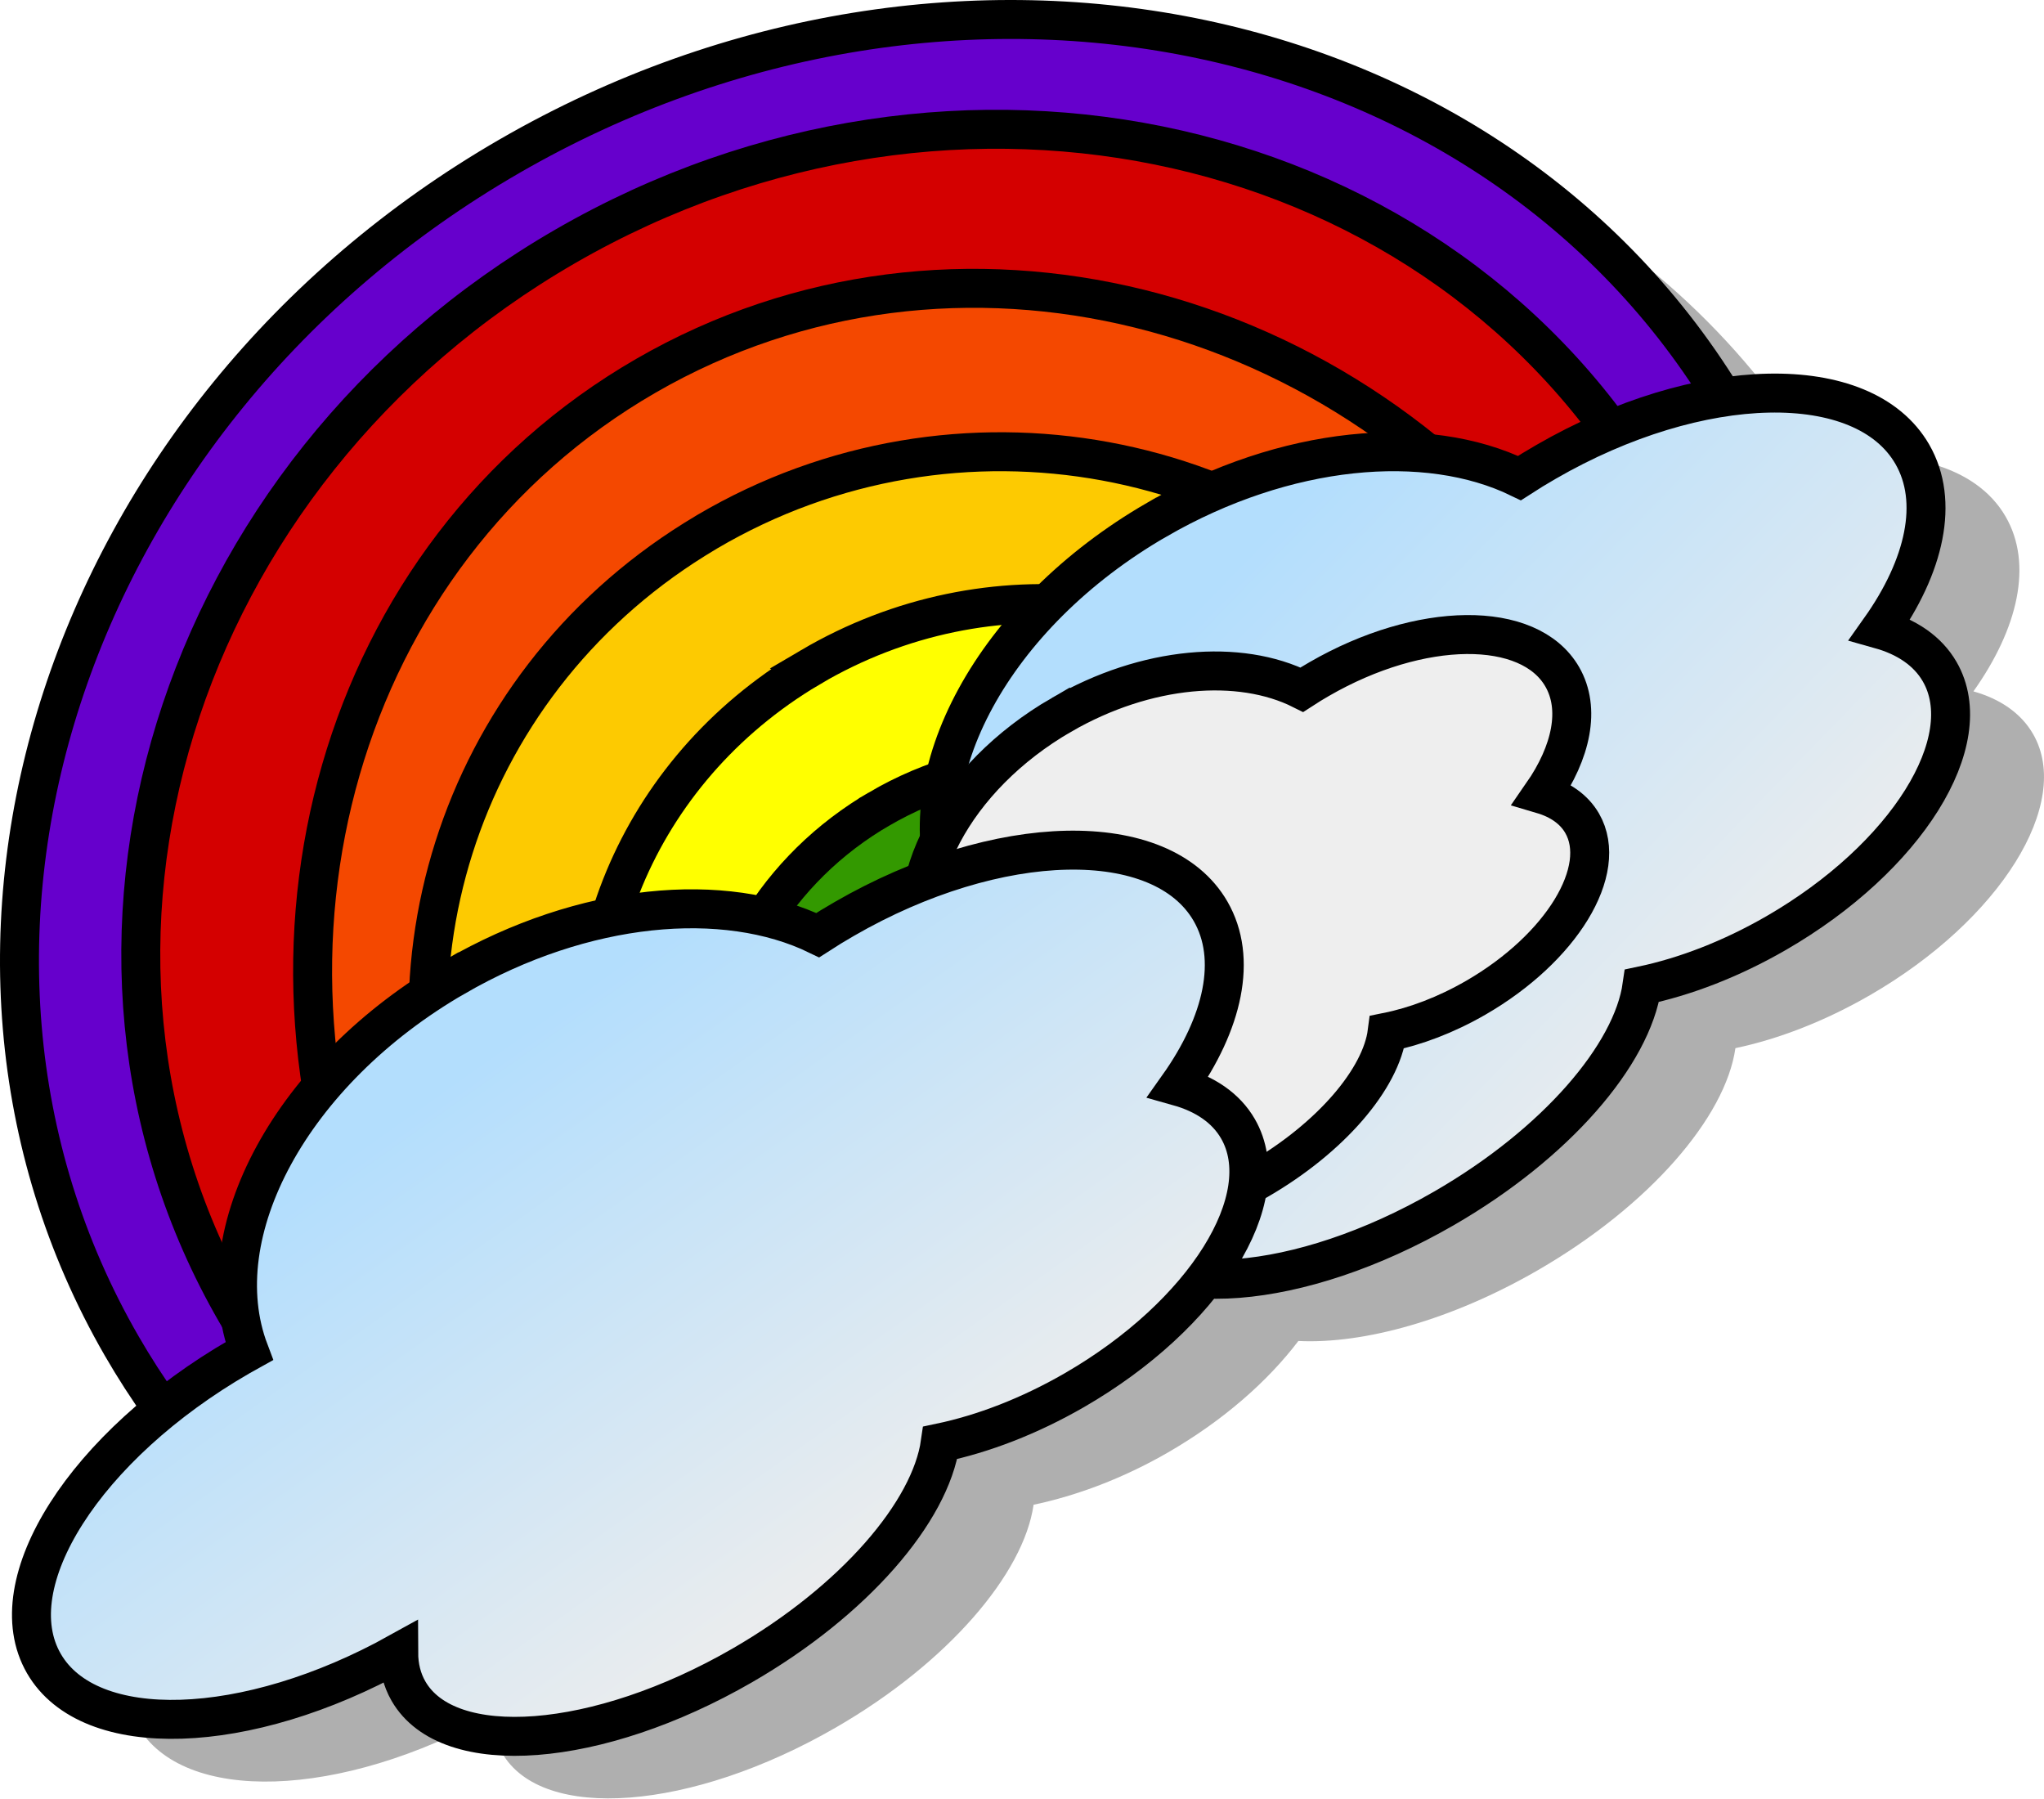
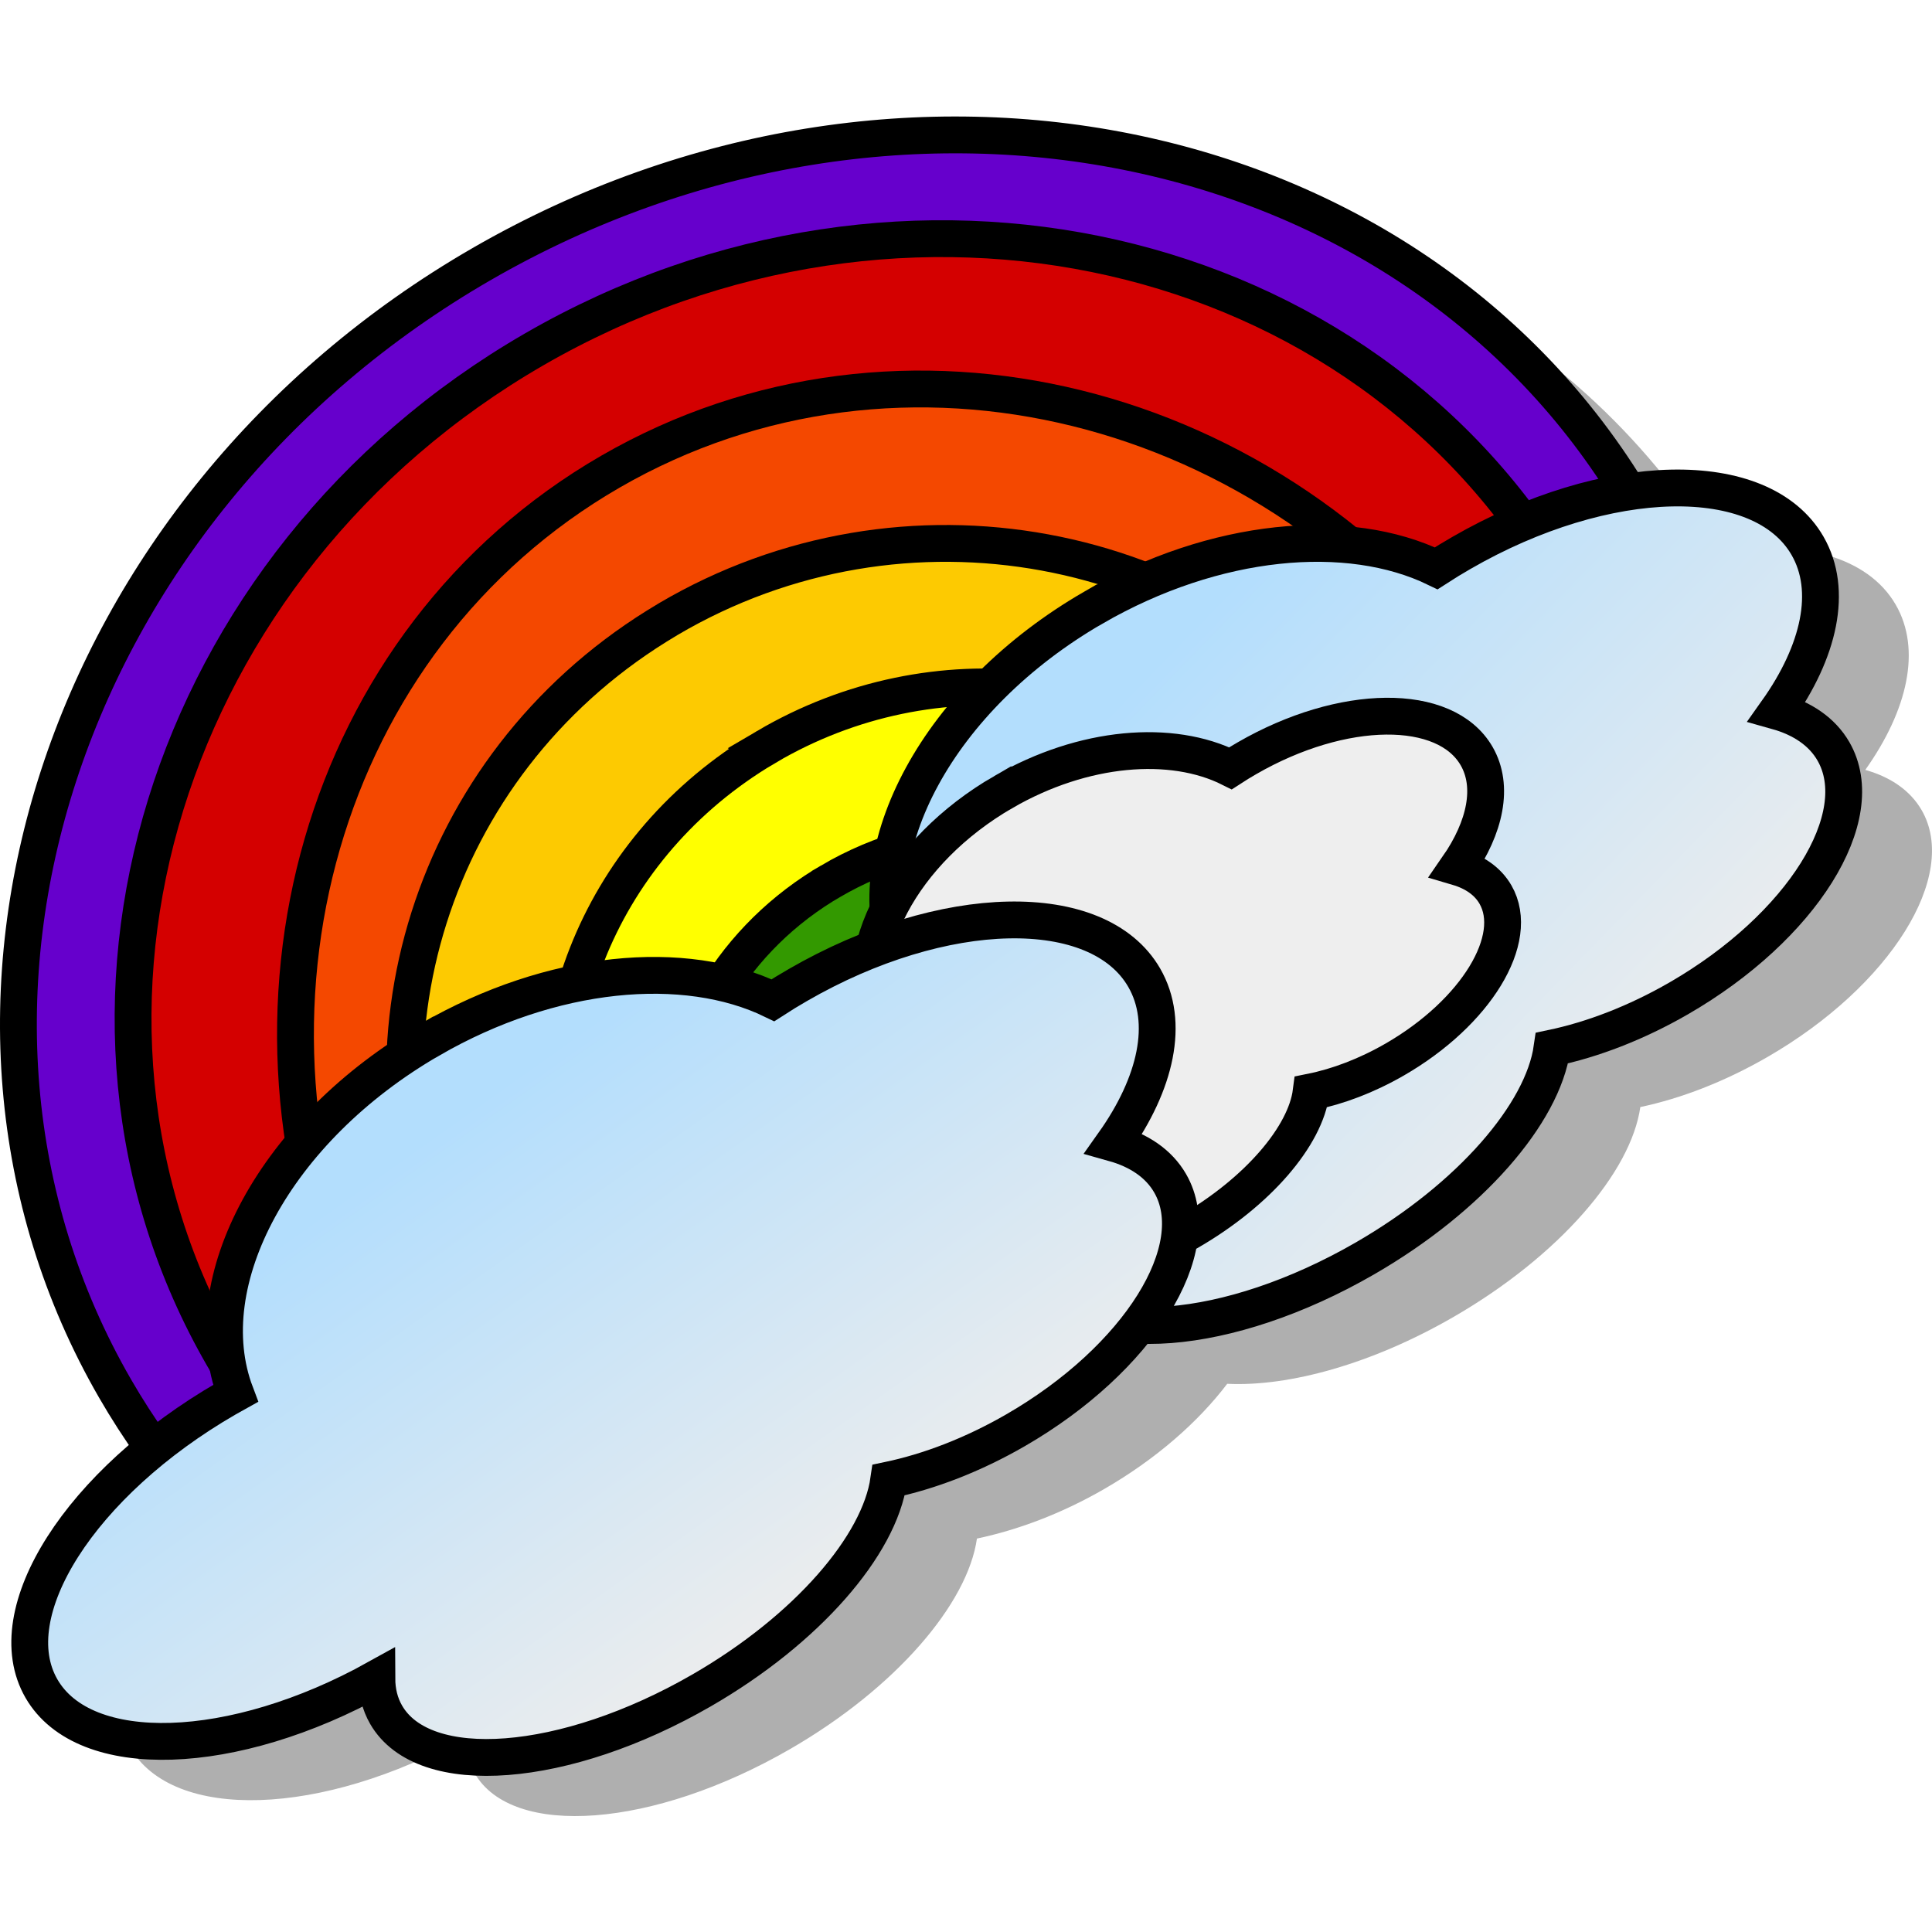
- <svg xmlns="http://www.w3.org/2000/svg" xmlns:xlink="http://www.w3.org/1999/xlink" id="svg2" version="1.1" width="104.936" height="92.313">
+ <svg xmlns="http://www.w3.org/2000/svg" xmlns:xlink="http://www.w3.org/1999/xlink" id="svg2" version="1.1" width="100" height="100">
  <defs id="defs6">
    <linearGradient y2="607.97" x2="-2.483" y1="434.961" x1="-18.671" gradientTransform="translate(102.858,11.11247)" gradientUnits="userSpaceOnUse" id="linearGradient4418" xlink:href="#linearGradient4389" />
    <linearGradient y2="593.033" x2="500.394" y1="412.555" x1="449.359" gradientUnits="userSpaceOnUse" id="linearGradient4416" xlink:href="#linearGradient4397" gradientTransform="translate(-96.87891,14.11612)" />
    <linearGradient gradientUnits="userSpaceOnUse" y2="593.033" x2="500.394" y1="412.555" x1="449.359" id="linearGradient4403" xlink:href="#linearGradient4397" />
    <linearGradient gradientTransform="translate(64.72756,12.4476)" gradientUnits="userSpaceOnUse" y2="607.97" x2="-2.483" y1="434.961" x1="-18.671" id="linearGradient4387" xlink:href="#linearGradient4389" />
    <linearGradient id="linearGradient4389">
      <stop id="stop4391" offset="0" style="stop-color:#b3defd;stop-opacity:1;" />
      <stop id="stop4393" offset="1" style="stop-color:#ededed;stop-opacity:1" />
    </linearGradient>
    <linearGradient id="linearGradient4397">
      <stop id="stop4399" offset="0" style="stop-color:#b3defd;stop-opacity:1;" />
      <stop id="stop4401" offset="1" style="stop-color:#ededed;stop-opacity:1" />
    </linearGradient>
    <linearGradient y2="607.97" x2="-2.483" y1="434.961" x1="-18.671" gradientTransform="translate(-454.1573,-256.3926)" gradientUnits="userSpaceOnUse" id="linearGradient4418-7" xlink:href="#linearGradient4389-0" />
    <linearGradient id="linearGradient4389-0">
      <stop id="stop4391-1" offset="0" style="stop-color:#b3defd;stop-opacity:1;" />
      <stop id="stop4393-0" offset="1" style="stop-color:#ededed;stop-opacity:1" />
    </linearGradient>
    <linearGradient y2="593.033" x2="500.394" y1="412.555" x1="449.359" gradientUnits="userSpaceOnUse" id="linearGradient4416-8" xlink:href="#linearGradient4397-9" gradientTransform="translate(-653.8942,-253.3889)" />
    <linearGradient id="linearGradient4397-9">
      <stop id="stop4399-0" offset="0" style="stop-color:#b3defd;stop-opacity:1;" />
      <stop id="stop4401-8" offset="1" style="stop-color:#ededed;stop-opacity:1" />
    </linearGradient>
    <linearGradient xlink:href="#linearGradient4397" id="linearGradient8591" gradientUnits="userSpaceOnUse" gradientTransform="translate(-96.87891,14.11612)" x1="449.359" y1="412.555" x2="500.394" y2="593.033" />
    <linearGradient xlink:href="#linearGradient4389" id="linearGradient8593" gradientUnits="userSpaceOnUse" gradientTransform="translate(102.858,11.11247)" x1="-18.671" y1="434.961" x2="-2.483" y2="607.97" />
  </defs>
-   <g transform="matrix(0.1672932,-0.09658676,0.09658676,0.1672932,-34.50832,-10.67974)" id="layer1">
+   <g transform="matrix(0.1672932,-0.09658676,0.09658676,0.1672932,-34.50832,-2.992442)" id="layer1">
    <g id="g4405">
-       <g transform="translate(769.7942,442.1148)" id="g8547">
+       <g transform="matrix(0.9529586,0,0,0.9529586,743.8493,420.3404)" id="g8547">
        <path style="fill:#000000;fill-opacity:0.314;fill-rule:nonzero;stroke:none" d="m -404.667,-142.317 c -37.398,-20.418 -81.281,-32.194 -128.236,-32.194 -136.597,0 -247.294,99.485 -247.294,222.228 0,6.67 0.275,13.248 0.915,19.769 l 1.805,0.108 c -36.247,5.232 -62.876,22.393 -62.876,42.901 -2e-5,24.173 36.979,43.871 83.133,44.635 -1.861,3.246 -2.854,6.591 -2.854,10.12 0,21.224 35.85,38.441 80.171,38.441 34.392,0 63.717,-10.43 75.136,-24.988 11.024,3.611 24.016,5.827 37.918,5.827 16.952,0 32.447,-3.142 44.783,-8.328 14.625,9.418 38.045,15.537 64.441,15.537 34.392,0 63.636,-10.29 75.055,-24.848 11.024,3.611 24.096,5.687 37.999,5.687 39.951,0 72.246,-17.201 72.246,-38.425 10e-6,-6.373 -2.899,-12.442 -8.068,-17.734 18.764,-8.604 30.639,-21.439 30.639,-35.921 0,-15.817 -14.231,-29.688 -36.048,-38.185 -2.084,-78.288 -49.078,-146.526 -118.869,-184.63 z" id="path4333-5" />
      </g>
-       <g id="g8580">
+       <g id="g8580" transform="matrix(0.9529586,0,0,0.9529586,10.26735,-0.9767082)">
        <path id="path4333" d="m 223.562,240.844 c -136.597,0 -247.312,99.507 -247.312,222.25 0,6.67 0.328,13.261 0.969,19.781 l 492.688,0 c 0.64,-6.521 1,-13.111 1,-19.781 0,-122.743 -110.747,-222.25 -247.344,-222.25 z" style="fill:#6600cc;fill-opacity:1;fill-rule:nonzero;stroke:#000000;stroke-width:10.353;stroke-miterlimit:4;stroke-opacity:1;stroke-dasharray:none" />
        <path id="path4335" d="M 224.438,269 C 104.368,269 7.031,359.243 7.031,470.562 c 0,4.137 0.173,8.238 0.438,12.312 l 433.969,0 c 0.265,-4.074 0.406,-8.176 0.406,-12.312 C 441.844,359.243 344.507,269 224.438,269 z" style="fill:#d40000;fill-opacity:1;fill-rule:nonzero;stroke:#000000;stroke-width:10.353;stroke-miterlimit:4;stroke-opacity:1;stroke-dasharray:none" />
        <path id="path4337" d="m 225.781,309.5 c -94.291,0 -171.906,75.916 -181.625,173.375 l 363.219,0 C 397.656,385.416 320.072,309.5 225.781,309.5 z" style="fill:#f44800;fill-opacity:1;fill-rule:nonzero;stroke:#000000;stroke-width:10.353;stroke-miterlimit:4;stroke-opacity:1;stroke-dasharray:none" />
        <path id="path4339" d="m 219.188,353.531 c -1.295,0.011 -2.605,0.05 -3.906,0.094 -74.889,2.504 -134.473,58.358 -142.969,129.25 l 299.406,0 C 361.047,409.018 295.9,352.882 219.188,353.531 z" style="fill:#fdca01;fill-opacity:1;fill-rule:nonzero;stroke:#000000;stroke-width:10.353;stroke-miterlimit:4;stroke-opacity:1;stroke-dasharray:none" />
        <path id="path4341" d="m 225.031,398.438 c -0.992,0.008 -1.972,0.031 -2.969,0.062 -53.454,1.712 -96.743,37.425 -107.656,84.375 l 225.312,0 c -12.608,-48.937 -59.776,-84.883 -114.688,-84.438 z" style="fill:#ffff00;fill-opacity:1;fill-rule:nonzero;stroke:#000000;stroke-width:10.353;stroke-miterlimit:4;stroke-opacity:1;stroke-dasharray:none" />
        <path id="path4343" d="m 221.656,440.188 c -0.754,0.006 -1.523,0.007 -2.281,0.031 -31.979,1.024 -59.161,18.054 -73.344,42.656 l 153.781,0 c -15.506,-25.759 -44.97,-42.957 -78.156,-42.688 z" style="fill:#339900;fill-opacity:1;fill-rule:nonzero;stroke:#000000;stroke-width:10.353;stroke-miterlimit:4;stroke-opacity:1;stroke-dasharray:none" />
        <path id="path4365" d="m 324.301,410.502 c -50.337,0 -91.772,25.723 -97.16,58.795 -0.952,-0.016 -1.906,-0.028 -2.866,-0.028 -47.442,0 -85.894,19.978 -85.894,44.636 0,24.173 36.96,43.872 83.114,44.636 -1.86,3.246 -2.866,6.658 -2.866,10.187 0,21.224 35.927,38.421 80.248,38.421 34.392,0 63.72,-10.356 75.14,-24.914 11.024,3.611 23.98,5.704 37.882,5.704 39.951,0 72.359,-17.197 72.359,-38.421 0,-6.373 -2.947,-12.387 -8.116,-17.678 18.764,-8.604 30.703,-21.527 30.703,-36.009 0,-25.906 -38.197,-46.906 -85.327,-46.906 -2.79,0 -5.536,0.055 -8.257,0.199 -15.431,-22.791 -49.47,-38.62 -88.959,-38.62 z" style="fill:url(#linearGradient8591);fill-opacity:1;fill-rule:nonzero;stroke:#000000;stroke-width:10.353;stroke-miterlimit:4;stroke-opacity:1;stroke-dasharray:none" />
        <path style="fill:#eeeeee;fill-opacity:1;fill-rule:nonzero;stroke:#000000;stroke-width:10.353;stroke-miterlimit:4;stroke-opacity:1;stroke-dasharray:none" d="m 276.448,442.749 c -33.162,0 -60.459,17.419 -64.009,39.815 -0.627,-0.011 -1.256,-0.019 -1.888,-0.019 -31.255,0 -56.587,13.529 -56.587,30.226 0,16.37 24.349,29.709 54.755,30.226 -1.226,2.198 -1.888,4.508 -1.888,6.898 0,14.372 23.668,26.018 52.867,26.018 22.657,0 41.979,-7.013 49.502,-16.871 7.263,2.445 15.798,3.862 24.957,3.862 26.32,0 47.67,-11.645 47.67,-26.018 0,-4.316 -1.942,-8.388 -5.347,-11.971 12.361,-5.827 20.227,-14.578 20.227,-24.384 0,-17.543 -25.164,-31.763 -56.213,-31.763 -1.838,0 -3.647,0.037 -5.44,0.135 -10.166,-15.434 -32.591,-26.152 -58.606,-26.152 z" id="path4395" />
        <path style="fill:url(#linearGradient8593);fill-opacity:1;fill-rule:nonzero;stroke:#000000;stroke-width:10.353;stroke-miterlimit:4;stroke-opacity:1;stroke-dasharray:none" d="m 102.064,422.436 c -50.337,0 -91.772,25.723 -97.16,58.795 -0.952,-0.016 -1.906,-0.028 -2.866,-0.028 -47.442,0 -85.894,19.978 -85.894,44.636 0,24.173 36.96,43.872 83.114,44.636 -1.86,3.246 -2.866,6.658 -2.866,10.187 0,21.224 35.927,38.421 80.248,38.421 34.392,0 63.72,-10.356 75.14,-24.914 11.024,3.611 23.98,5.704 37.882,5.704 39.951,0 72.359,-17.197 72.359,-38.421 0,-6.373 -2.947,-12.387 -8.116,-17.678 18.764,-8.604 30.703,-21.527 30.703,-36.009 0,-25.906 -38.197,-46.906 -85.327,-46.906 -2.79,0 -5.536,0.055 -8.257,0.199 -15.431,-22.791 -49.47,-38.62 -88.959,-38.62 z" id="path4377" />
      </g>
    </g>
  </g>
</svg>
